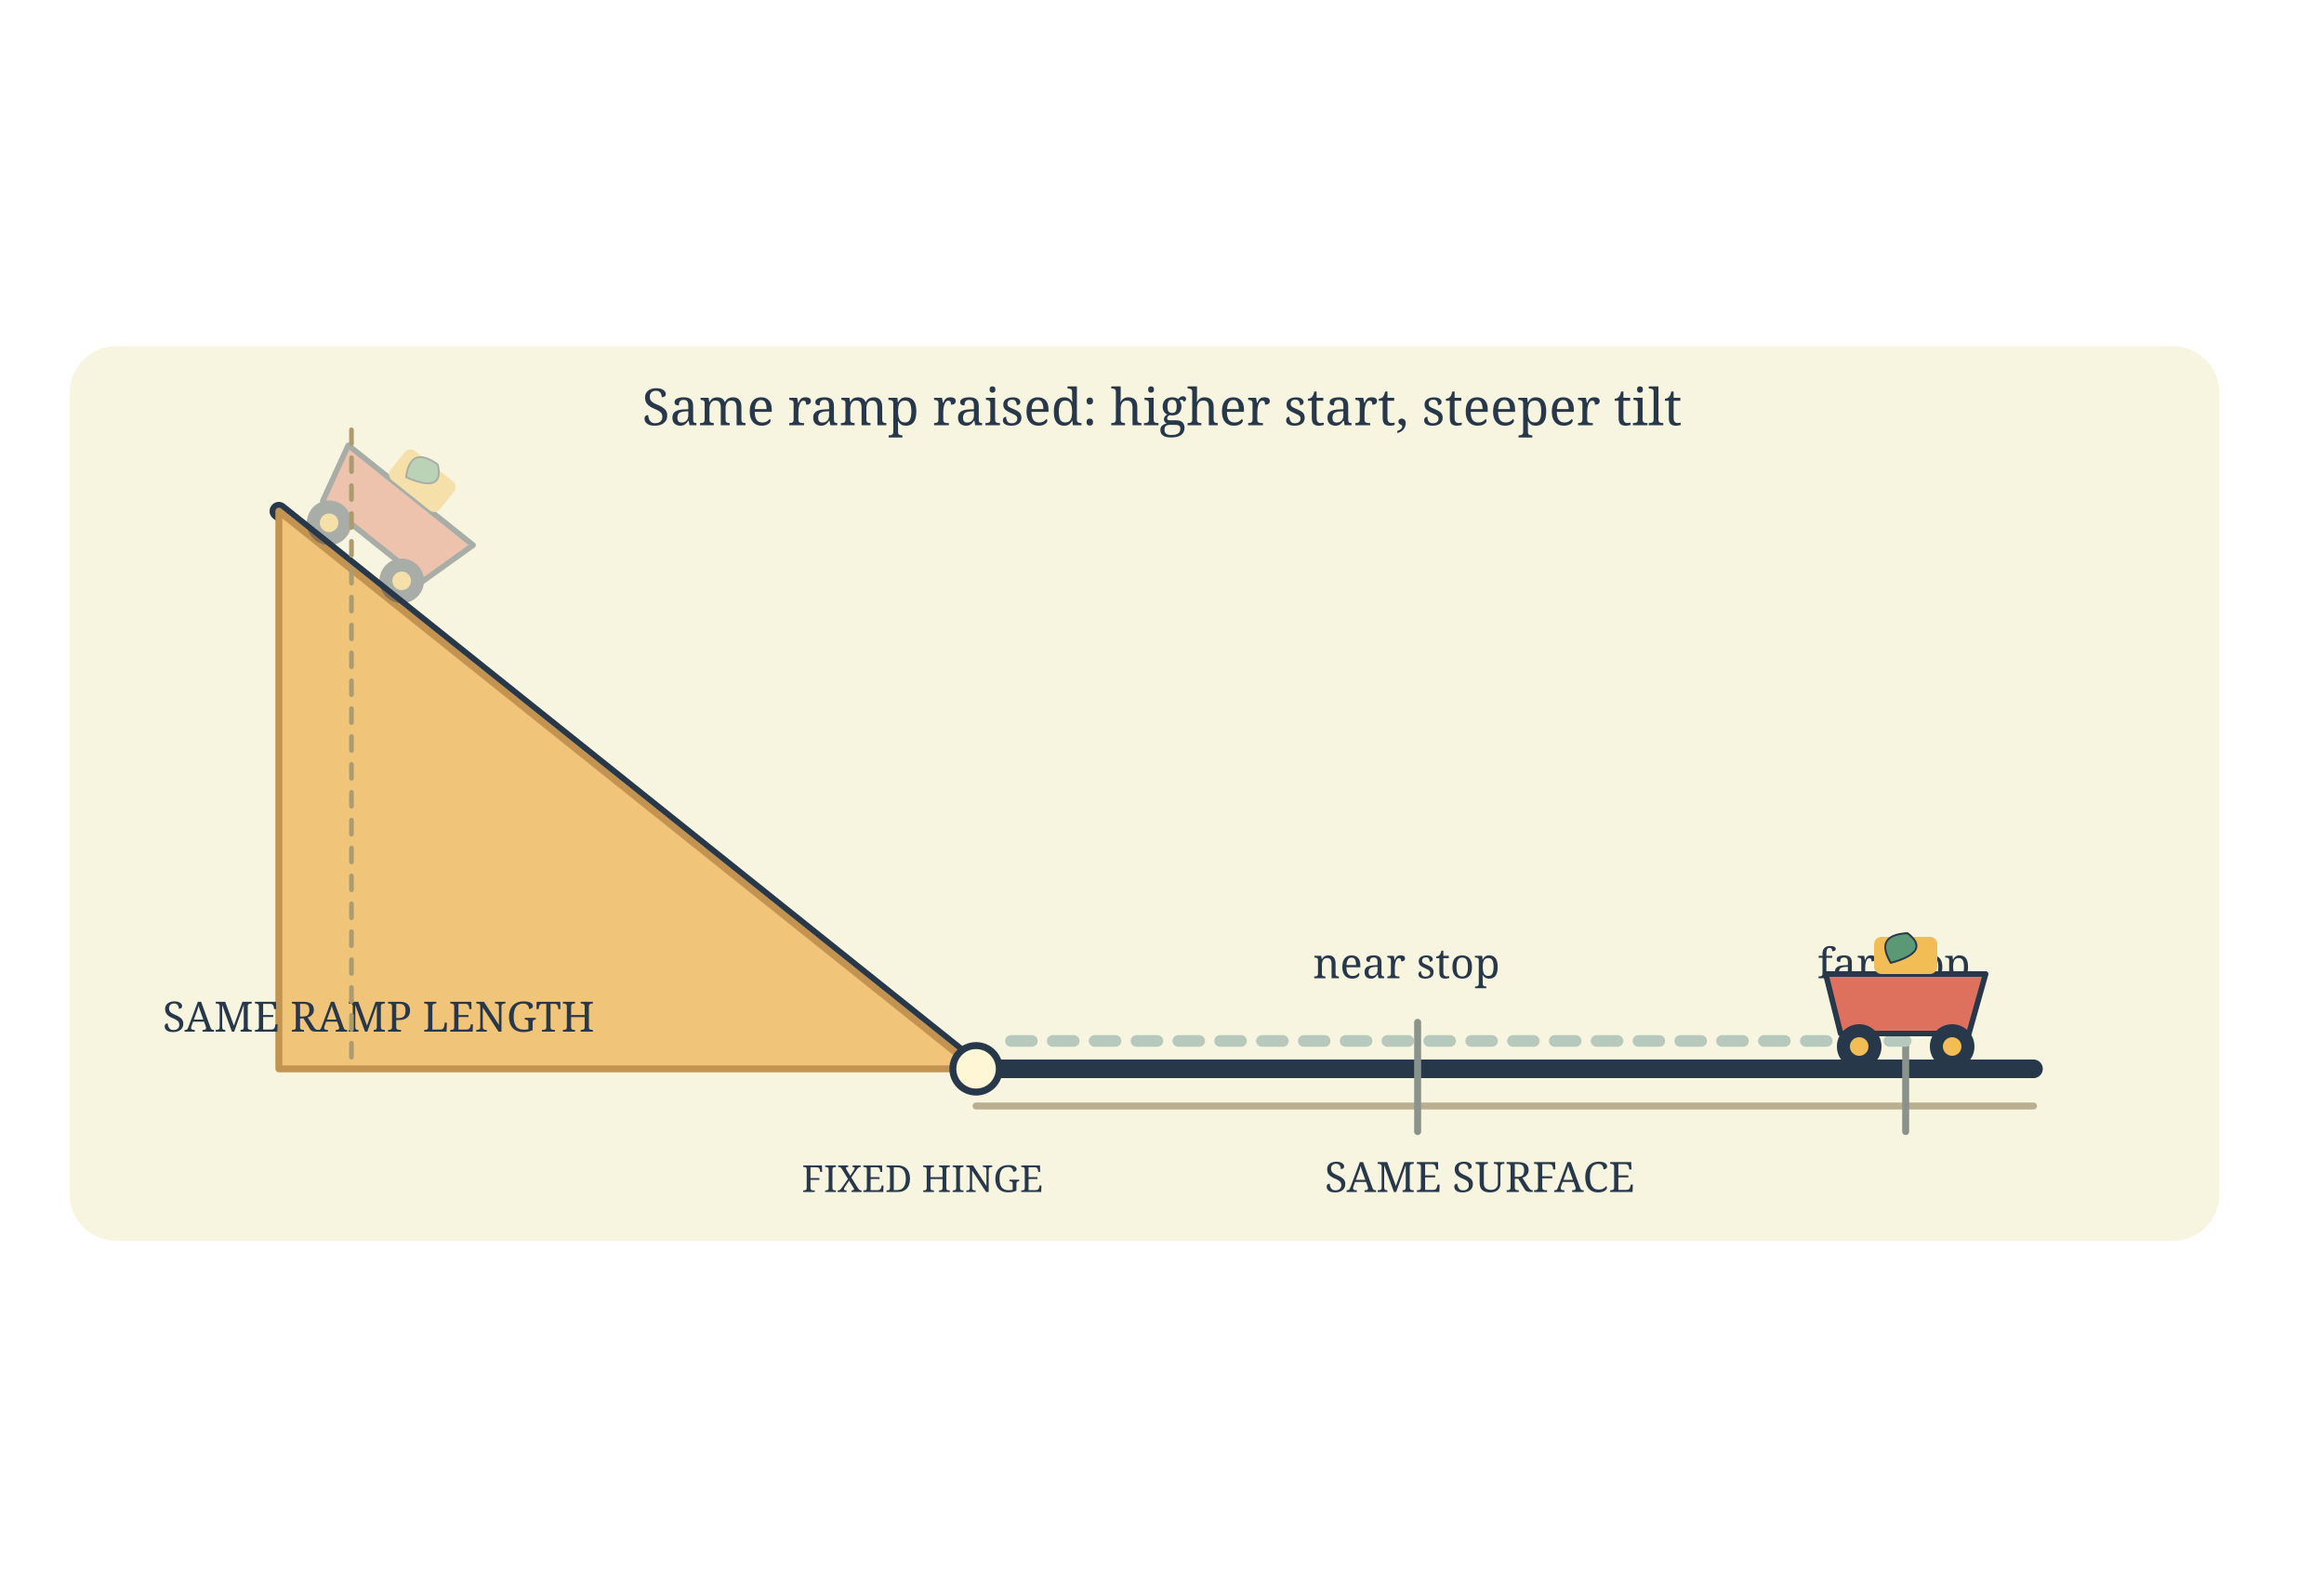
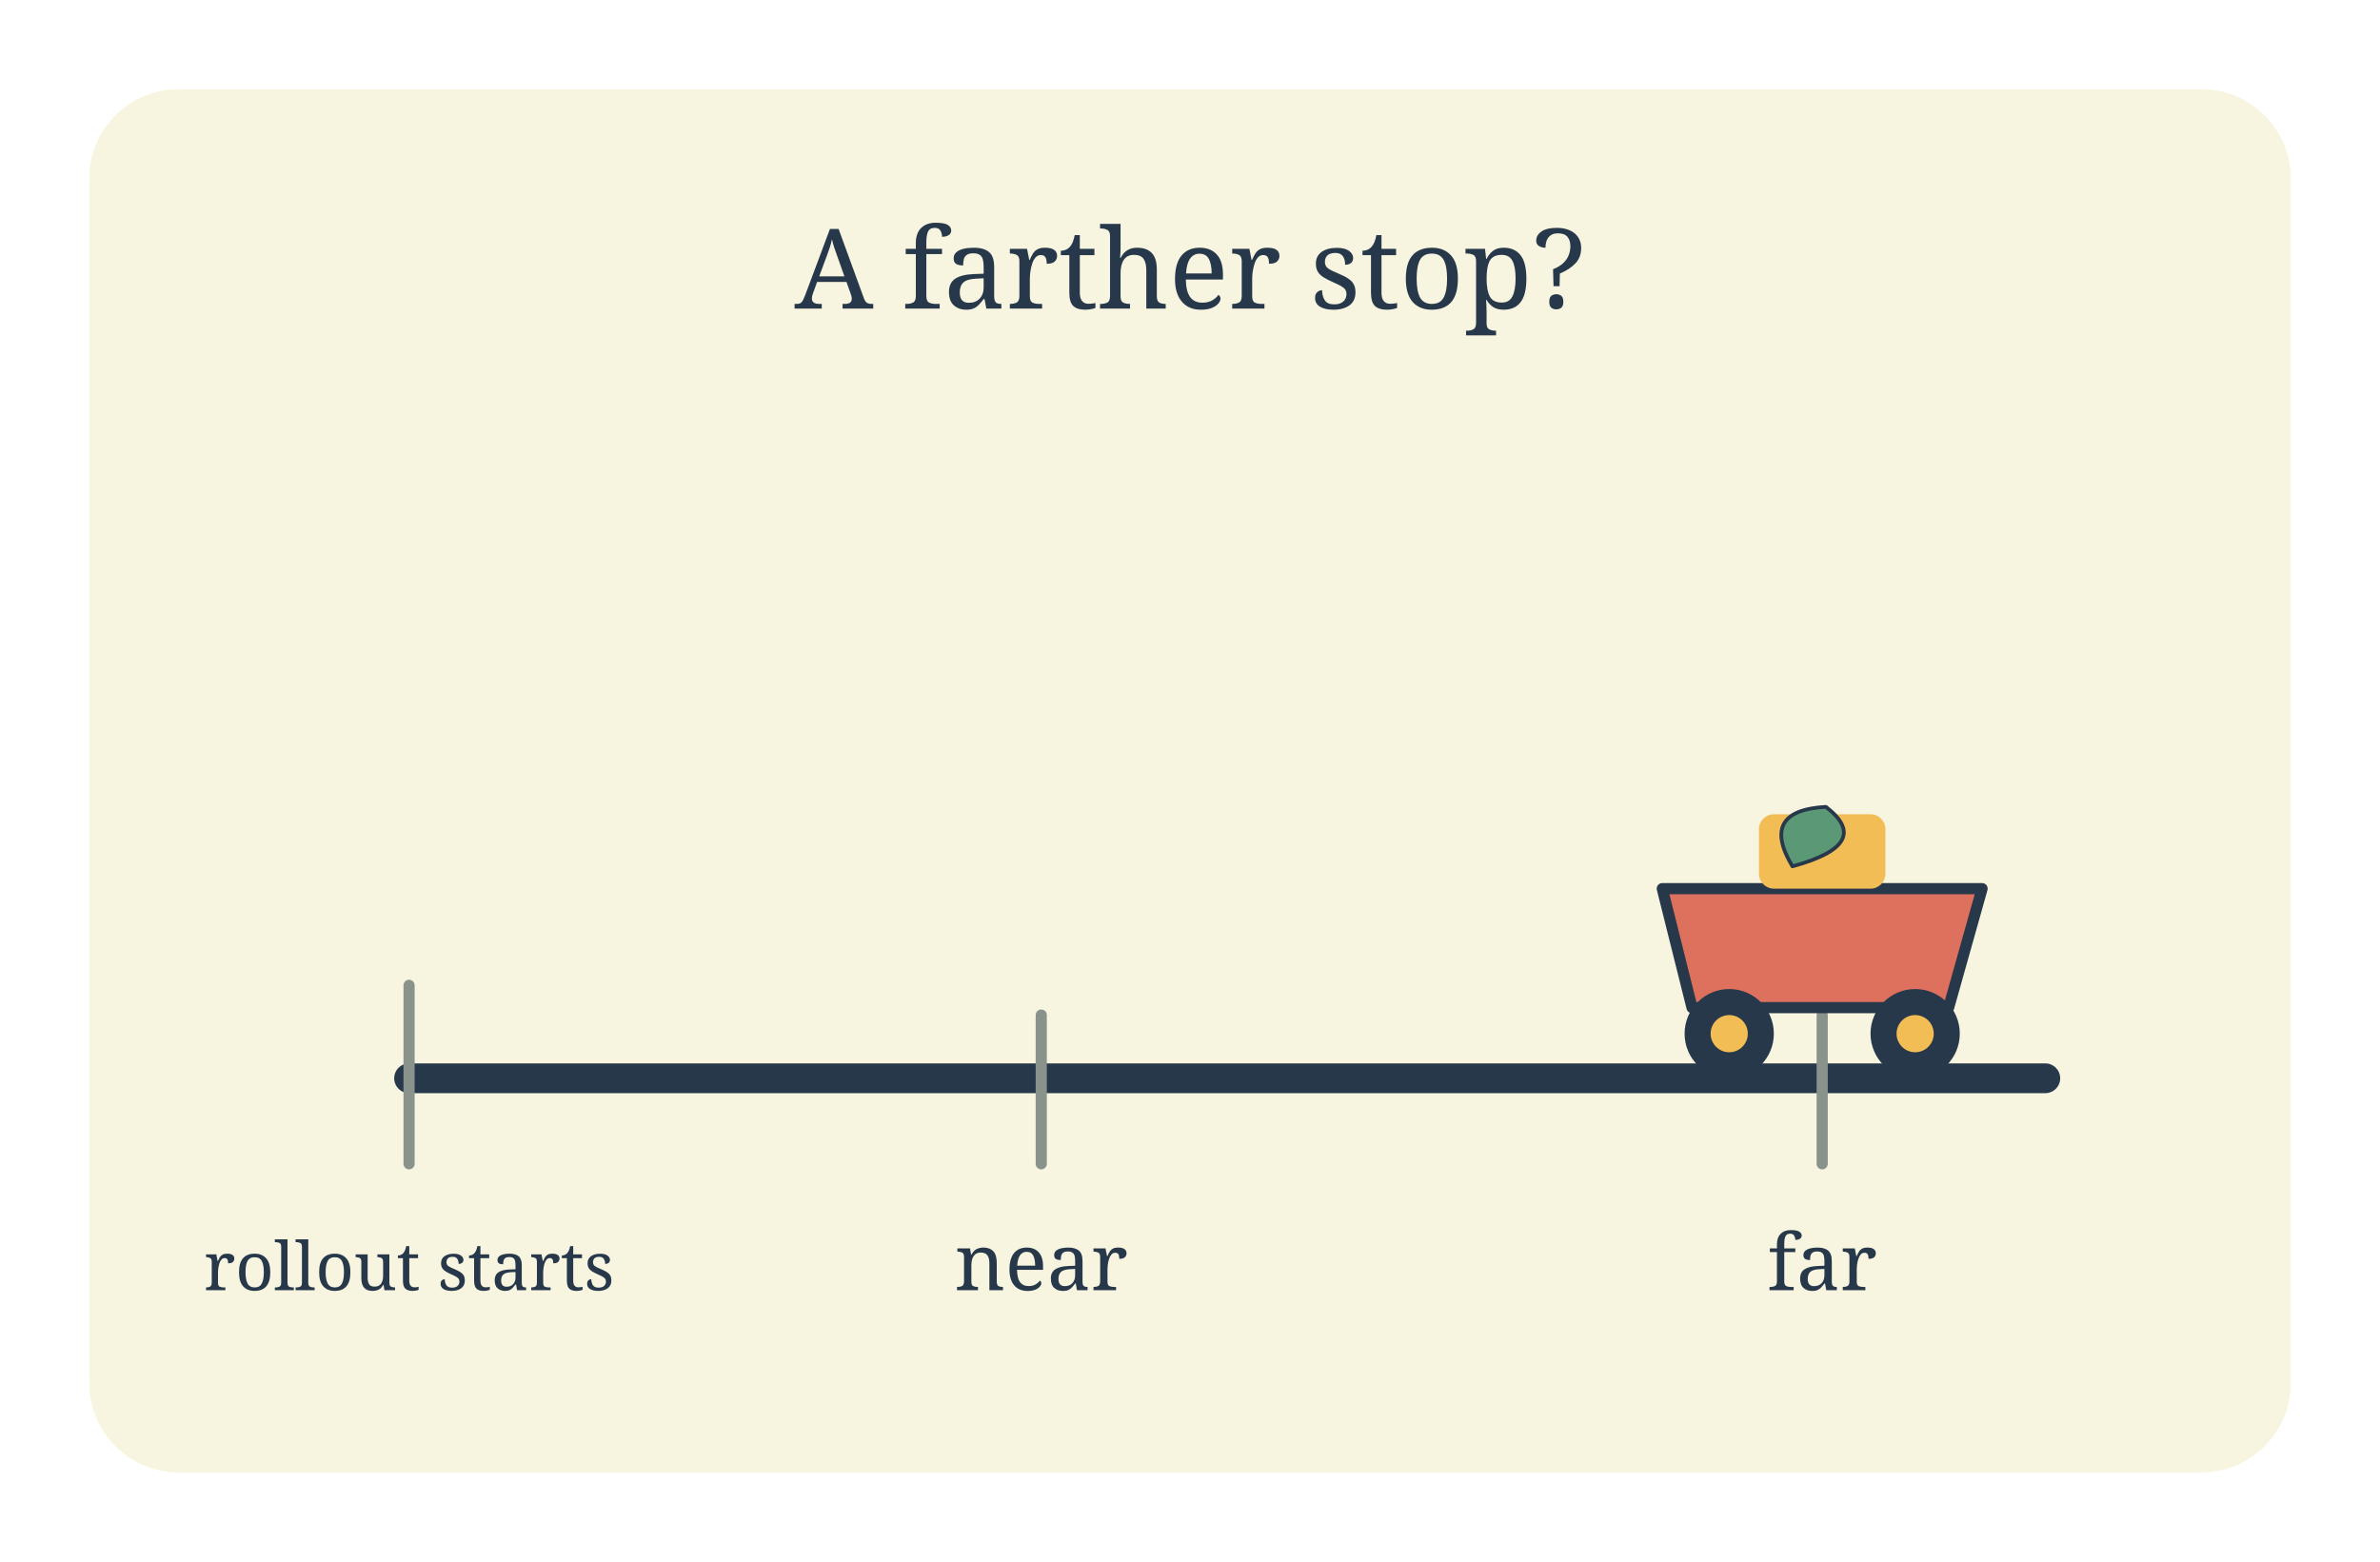
- <svg xmlns="http://www.w3.org/2000/svg" width="1000" height="680" viewBox="0 0 1000 680">
-   <rect x="30" y="149" width="925" height="385" rx="20" fill="#f7f5df" />
-   <path d="M120 220 420 460 875 460" fill="none" stroke="#28384b" stroke-width="8" stroke-linecap="round" stroke-linejoin="round" />
-   <path d="M120 220 120 460 420 460Z" fill="#f1c579" stroke="#c39451" stroke-width="3" stroke-linecap="round" stroke-linejoin="round" />
-   <path d="M420 476 875 476" fill="none" stroke="#b9ae8f" stroke-width="3" stroke-linecap="round" stroke-linejoin="round" />
-   <circle cx="420" cy="460" r="10" fill="#fff6d6" stroke="#28384b" stroke-width="3" />
-   <text x="345" y="513" fill="#28384b" font-family="Georgia, serif" font-size="16">FIXED HINGE</text>
-   <text x="70" y="444" fill="#28384b" font-family="Georgia, serif" font-size="18">SAME RAMP LENGTH</text>
-   <text x="570" y="513" fill="#28384b" font-family="Georgia, serif" font-size="18">SAME SURFACE</text>
-   <path d="M610 440 610 487 M820 440 820 487" fill="none" stroke="#89938b" stroke-width="3" stroke-linecap="round" stroke-linejoin="round" />
-   <text x="565" y="421" fill="#28384b" font-family="Georgia, serif" font-size="18">near stop</text>
-   <text x="782" y="421" fill="#28384b" font-family="Georgia, serif" font-size="18">far stop</text>
-   <g id="model-ramp-high">
-     <g opacity="0.38" transform="translate(151.2348 244.9878) rotate(38.65981)">
-       <g transform="translate(0 -15.2) scale(0.8)">
-         <path d="M-43-32 43-32 34 0-35 0Z" fill="#dd715d" stroke="#28384b" stroke-width="3" stroke-linecap="round" stroke-linejoin="round" />
-         <circle cx="-25" cy="7" r="12" fill="#28384b" />
-         <circle cx="25" cy="7" r="12" fill="#28384b" />
-         <circle cx="-25" cy="7" r="5" fill="#f2bd55" />
-         <circle cx="25" cy="7" r="5" fill="#f2bd55" />
-         <rect x="-17" y="-52" width="34" height="20" rx="4" fill="#f2bd55" />
-         <path d="M-8-38 Q-17-53 1-54 Q14-44-8-38Z" fill="#5b9875" stroke="#28384b" stroke-width="1" stroke-linecap="round" stroke-linejoin="round" />
-       </g>
-     </g>
-     <path d="M151.235 184.988 151.235 460" fill="none" stroke="#ac9a70" stroke-width="2" stroke-linecap="round" stroke-linejoin="round" stroke-dasharray="6 6" />
-     <path d="M435 448 820 448" fill="none" stroke="#b7c8bd" stroke-width="5" stroke-linecap="round" stroke-linejoin="round" stroke-dasharray="9 9" />
-     <g transform="translate(820 444.8) scale(0.8)">
+ <svg xmlns="http://www.w3.org/2000/svg" width="640" height="420" viewBox="0 0 640 420">
+   <rect x="24" y="24" width="592" height="372" rx="24" fill="#f7f5df" />
+   <g id="prediction-result-stop">
+     <text x="320" y="83" fill="#28384b" font-family="Georgia, serif" font-size="30" text-anchor="middle">A farther stop?</text>
+     <path d="M110 290 550 290" fill="none" stroke="#28384b" stroke-width="8" stroke-linecap="round" stroke-linejoin="round" />
+     <path d="M110 265 110 313 M280 273 280 313 M490 273 490 313" fill="none" stroke="#89938b" stroke-width="3" stroke-linecap="round" stroke-linejoin="round" />
+     <text x="110" y="347" fill="#28384b" font-family="Georgia, serif" font-size="18" text-anchor="middle">rollout starts</text>
+     <text x="280" y="347" fill="#28384b" font-family="Georgia, serif" font-size="21" text-anchor="middle">near</text>
+     <text x="490" y="347" fill="#28384b" font-family="Georgia, serif" font-size="21" text-anchor="middle">far</text>
+     <g transform="translate(490 271) scale(1)">
      <path d="M-43-32 43-32 34 0-35 0Z" fill="#dd715d" stroke="#28384b" stroke-width="3" stroke-linecap="round" stroke-linejoin="round" />
      <circle cx="-25" cy="7" r="12" fill="#28384b" />
      <circle cx="25" cy="7" r="12" fill="#28384b" />
      <circle cx="-25" cy="7" r="5" fill="#f2bd55" />
      <circle cx="25" cy="7" r="5" fill="#f2bd55" />
      <rect x="-17" y="-52" width="34" height="20" rx="4" fill="#f2bd55" />
      <path d="M-8-38 Q-17-53 1-54 Q14-44-8-38Z" fill="#5b9875" stroke="#28384b" stroke-width="1" stroke-linecap="round" stroke-linejoin="round" />
    </g>
  </g>
-   <text x="500" y="183" fill="#28384b" font-family="Georgia, serif" font-size="22" text-anchor="middle">Same ramp raised: higher start, steeper tilt</text>
</svg>
